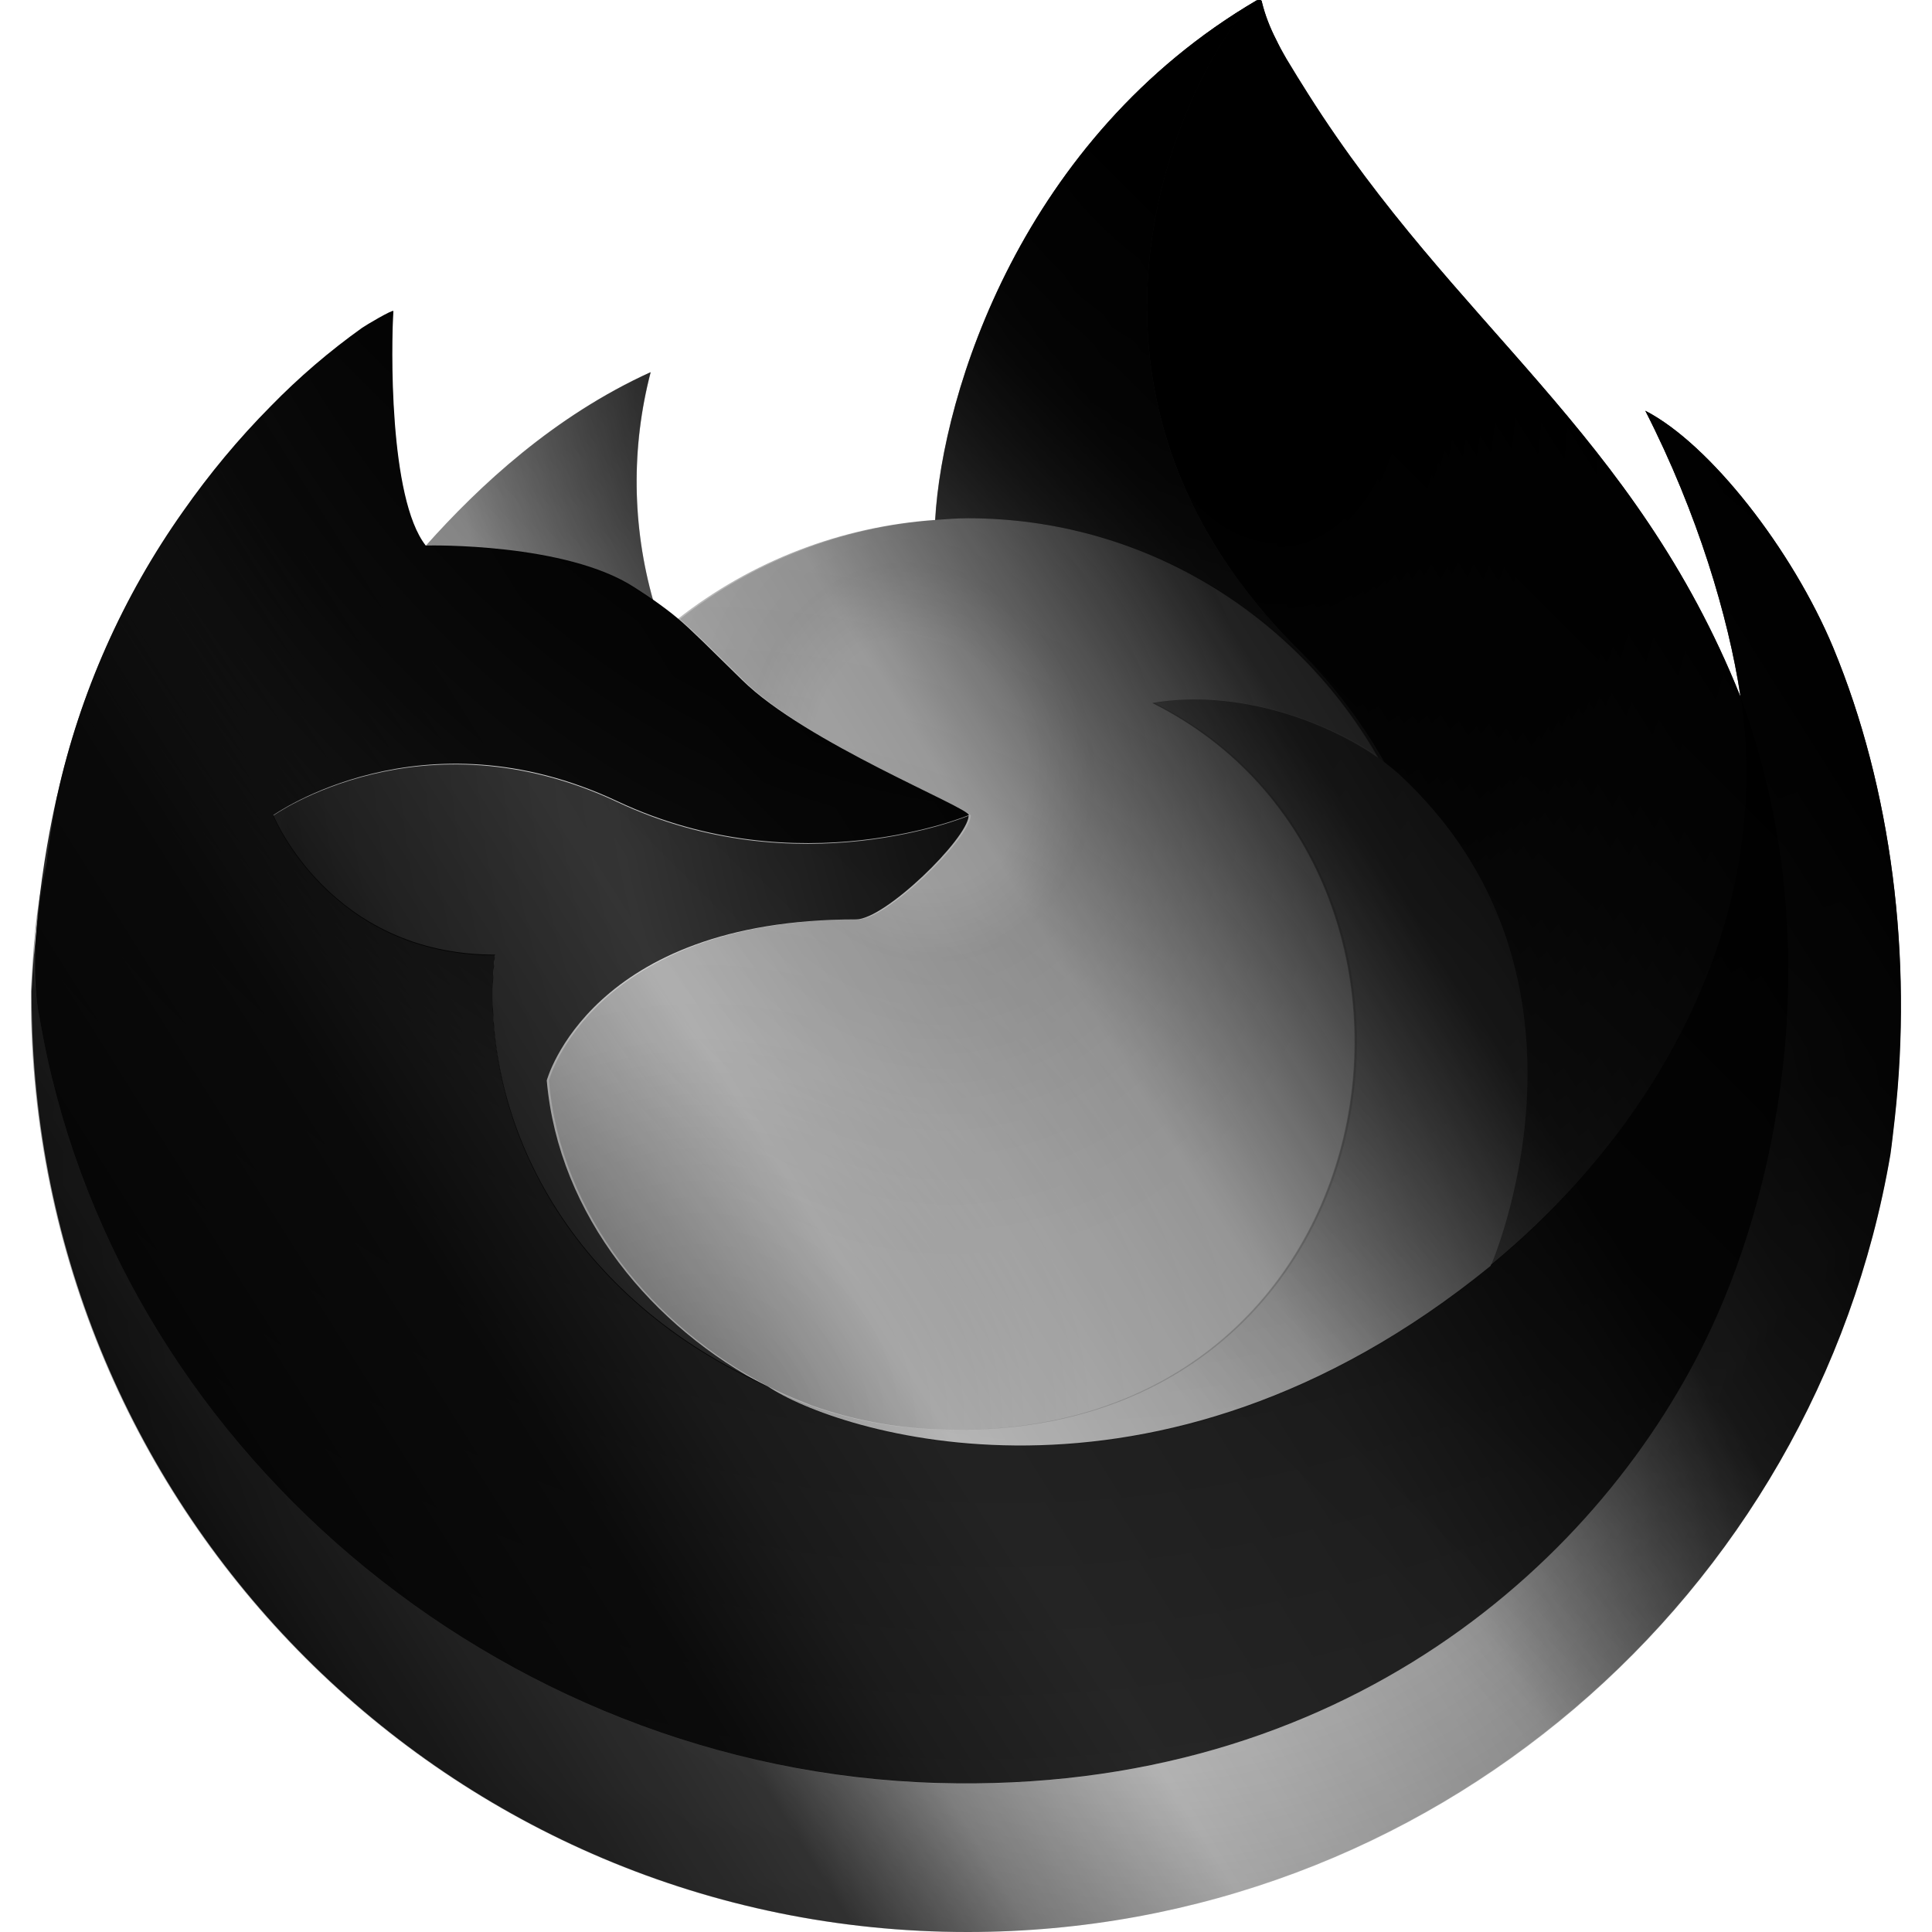
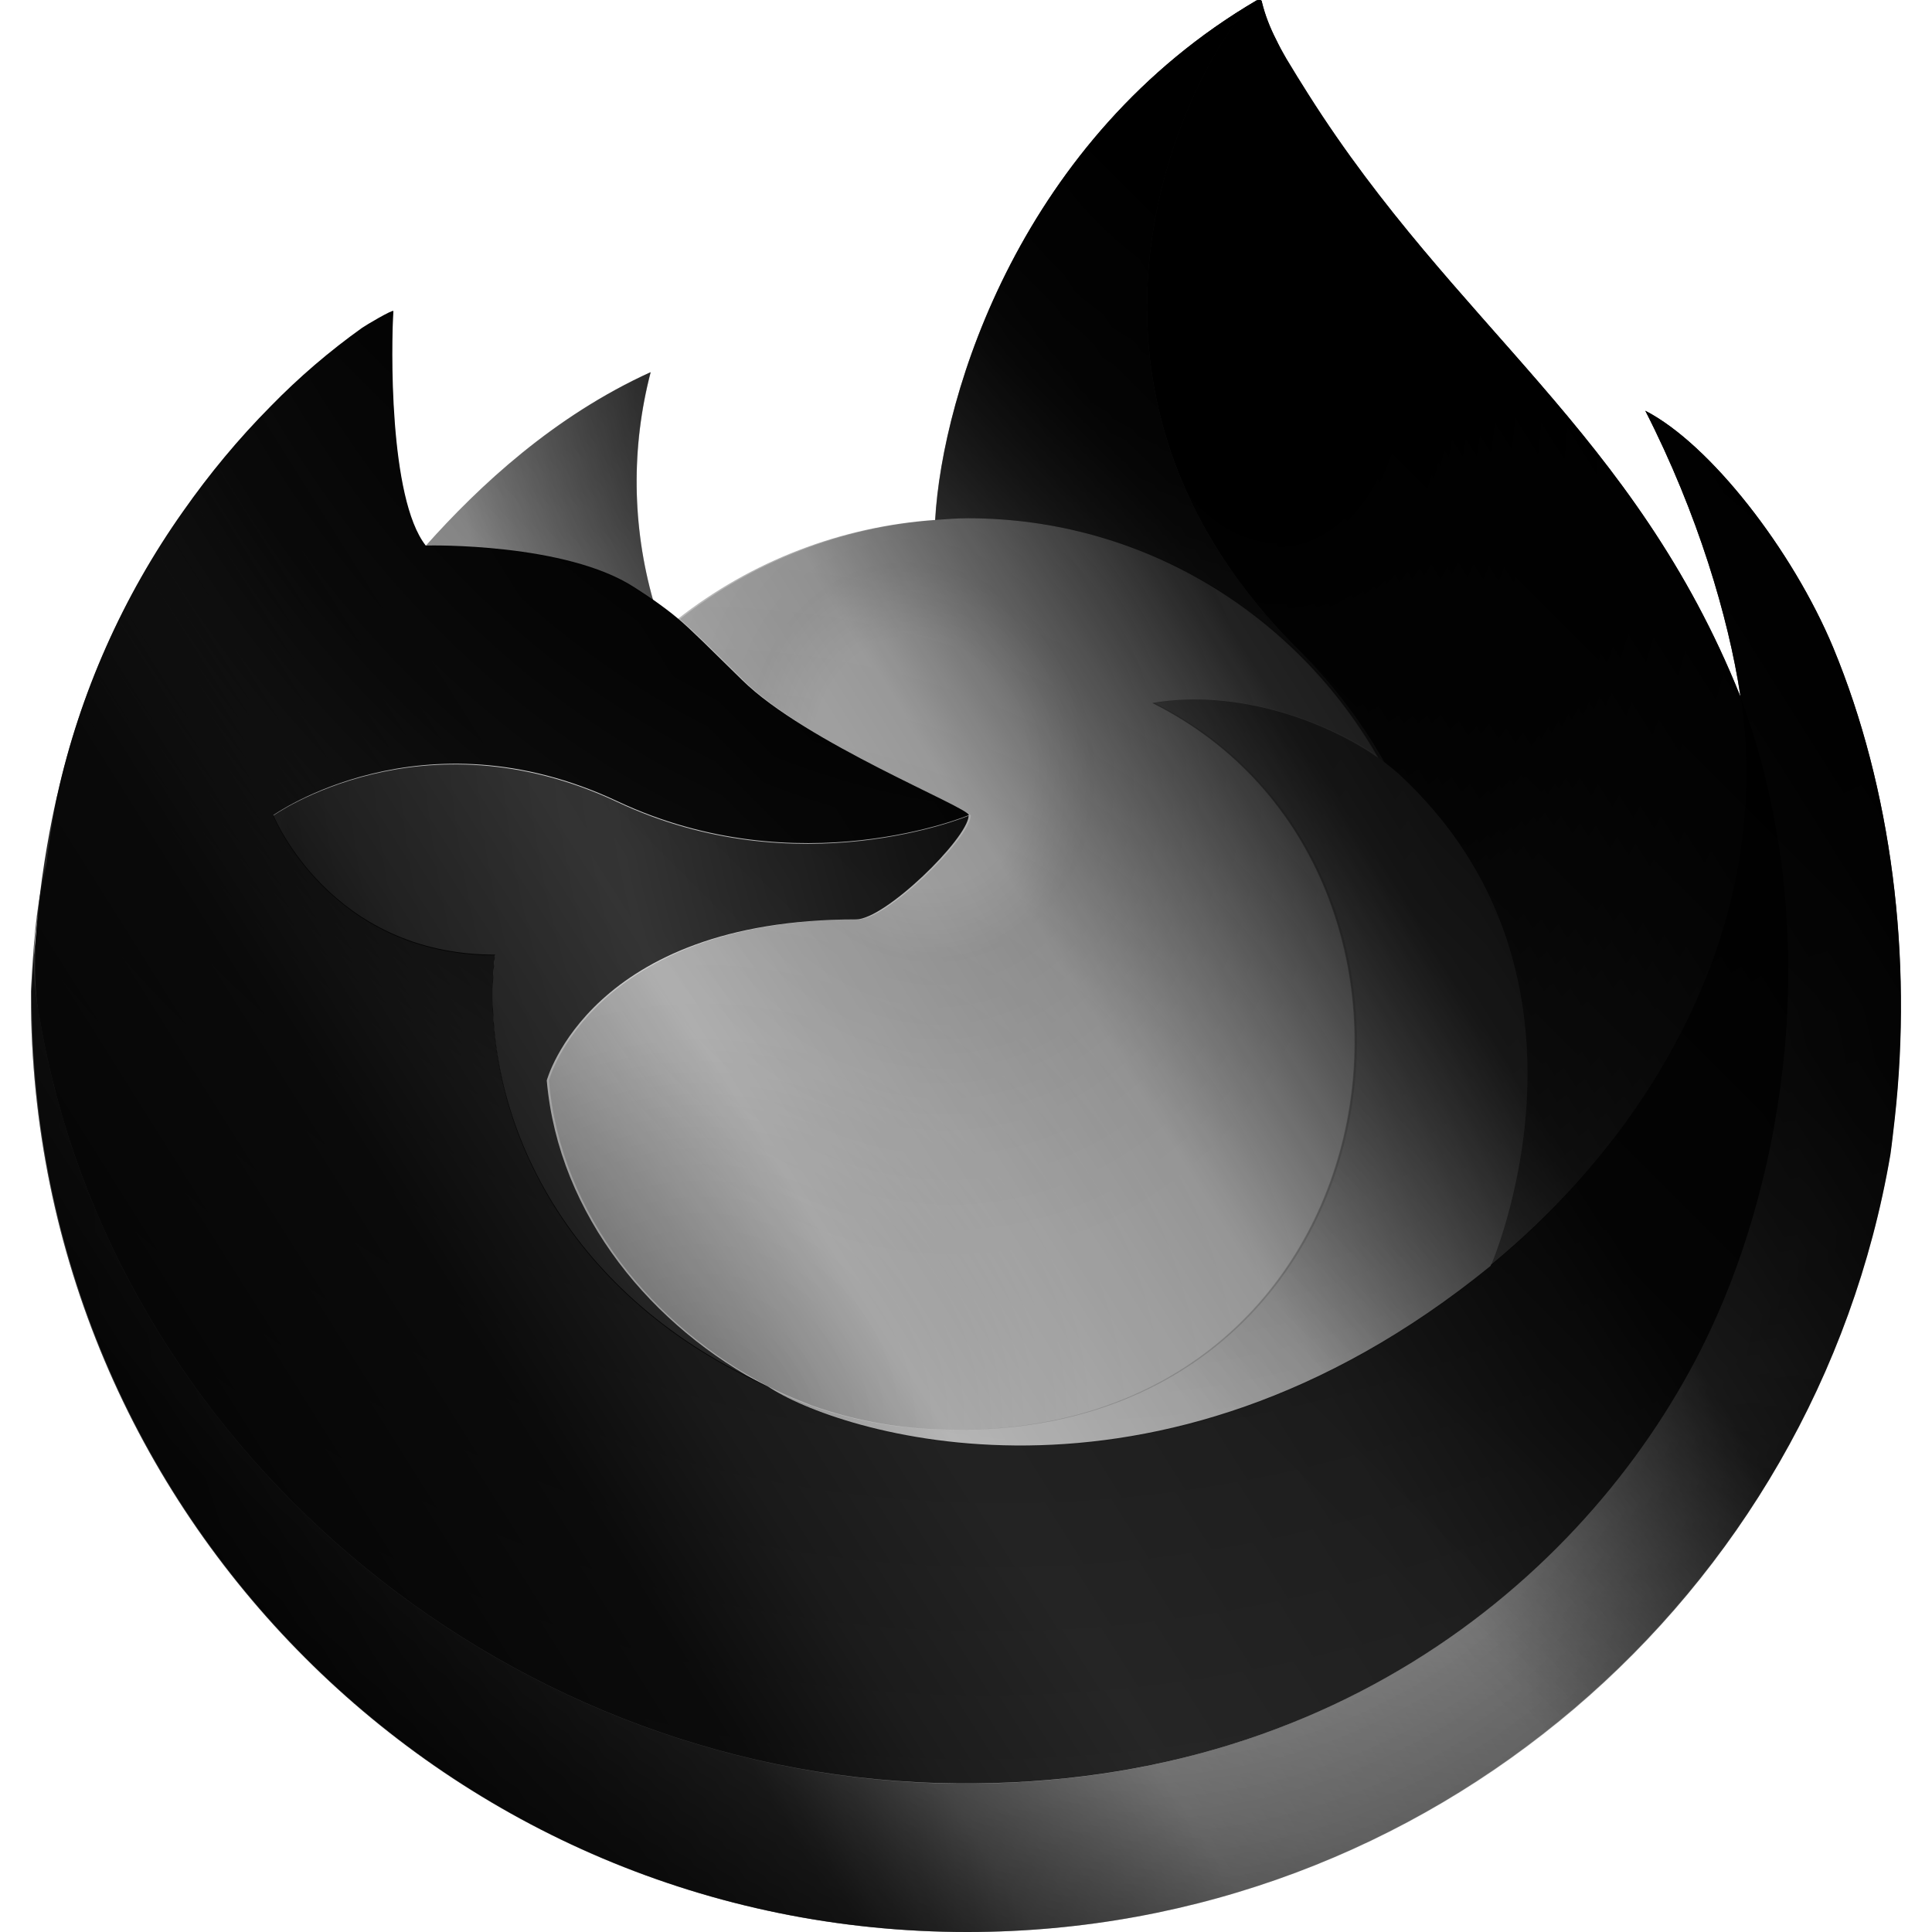
<svg xmlns="http://www.w3.org/2000/svg" viewBox="0 0 24 24">
  <g transform="scale(0.3)">
    <defs>
      <linearGradient id="a" x1="74.808" x2="7.74" y1="738.545" y2="780.792" gradientTransform="translate(0 -718)" gradientUnits="userSpaceOnUse">
        <stop offset="0" stop-color="currentColor" stop-opacity="1" />
        <stop offset=".13" stop-color="currentColor" stop-opacity=".95" />
        <stop offset=".29" stop-color="currentColor" stop-opacity=".85" />
        <stop offset=".46" stop-color="currentColor" stop-opacity=".32" />
        <stop offset=".64" stop-color="currentColor" stop-opacity=".18" />
        <stop offset=".74" stop-color="currentColor" stop-opacity=".4" />
        <stop offset=".82" stop-color="currentColor" stop-opacity=".75" />
        <stop offset="1" stop-color="currentColor" stop-opacity=".9" />
      </linearGradient>
      <radialGradient id="b" cx="-711.744" cy="-14.957" r="1.333" gradientTransform="matrix(-23.5301 55.8694 -59 -24.8486 -17564.713 39405.77)" gradientUnits="userSpaceOnUse">
        <stop offset="0" stop-color="currentColor" stop-opacity=".4" />
-         <stop offset=".65" stop-color="currentColor" stop-opacity=".1" />
+         <stop offset=".55" stop-color="currentColor" stop-opacity=".1" />
+         <stop offset=".8" stop-color="currentColor" stop-opacity=".45" />
+         <stop offset="1" stop-color="currentColor" stop-opacity=".85" />
      </radialGradient>
      <radialGradient id="c" cx="-705.934" cy="12.062" r="1.333" gradientTransform="translate(42793.129 -680.7689) scale(60.5531)" gradientUnits="userSpaceOnUse">
        <stop offset=".25" stop-color="currentColor" stop-opacity="0" />
        <stop offset=".42" stop-color="currentColor" stop-opacity=".18" />
        <stop offset=".73" stop-color="currentColor" stop-opacity=".55" />
        <stop offset=".94" stop-color="currentColor" stop-opacity=".8" />
      </radialGradient>
      <radialGradient id="d" cx="-701.254" cy="16.393" r="1.333" gradientTransform="translate(30752.75 -719.2598) scale(43.7736)" gradientUnits="userSpaceOnUse">
        <stop offset=".18" stop-color="currentColor" stop-opacity="1" />
        <stop offset=".33" stop-color="currentColor" stop-opacity=".85" />
        <stop offset=".37" stop-color="currentColor" stop-opacity=".8" />
        <stop offset=".41" stop-color="currentColor" stop-opacity=".7" />
        <stop offset=".48" stop-color="currentColor" stop-opacity=".55" />
        <stop offset=".56" stop-color="currentColor" stop-opacity=".42" />
        <stop offset=".63" stop-color="currentColor" stop-opacity=".35" />
        <stop offset=".69" stop-color="currentColor" stop-opacity=".3" />
        <stop offset=".74" stop-color="currentColor" stop-opacity=".28" />
      </radialGradient>
      <radialGradient id="e" cx="-692.835" cy="25.393" r="1.333" gradientTransform="translate(20022.398 -673.6136) scale(28.8575)" gradientUnits="userSpaceOnUse">
        <stop offset=".07" stop-color="currentColor" stop-opacity=".18" />
        <stop offset=".13" stop-color="currentColor" stop-opacity=".16" />
        <stop offset=".21" stop-color="currentColor" stop-opacity=".14" />
        <stop offset=".3" stop-color="currentColor" stop-opacity=".12" />
        <stop offset=".39" stop-color="currentColor" stop-opacity=".09" />
        <stop offset=".42" stop-color="currentColor" stop-opacity=".08" />
        <stop offset=".74" stop-color="currentColor" stop-opacity=".05" />
        <stop offset=".97" stop-color="currentColor" stop-opacity=".03" />
      </radialGradient>
      <radialGradient id="f" cx="-683.145" cy="48.979" r="1.333" gradientTransform="matrix(14.8399 -3.6717 4.3134 17.4334 9964.723 -3330.59)" gradientUnits="userSpaceOnUse">
        <stop offset=".22" stop-color="currentColor" stop-opacity=".08" />
        <stop offset=".34" stop-color="currentColor" stop-opacity=".14" />
        <stop offset=".44" stop-color="currentColor" stop-opacity=".13" />
        <stop offset=".57" stop-color="currentColor" stop-opacity=".11" />
        <stop offset=".64" stop-color="currentColor" stop-opacity=".1" />
        <stop offset=".86" stop-color="currentColor" stop-opacity=".08" />
      </radialGradient>
      <radialGradient id="g" cx="-682.791" cy="34.773" r="1.333" gradientTransform="translate(14209.358 -707.9966) scale(20.7439)" gradientUnits="userSpaceOnUse">
        <stop offset=".03" stop-color="currentColor" stop-opacity="1" />
        <stop offset=".62" stop-color="currentColor" stop-opacity=".8" />
        <stop offset=".72" stop-color="currentColor" stop-opacity=".65" />
        <stop offset=".93" stop-color="currentColor" stop-opacity=".4" />
        <stop offset="1" stop-color="currentColor" stop-opacity=".3" />
      </radialGradient>
      <radialGradient id="h" cx="-711.743" cy="-13.057" r="1.333" gradientTransform="matrix(-18.9321 82.9278 -65.0914 -14.8601 -14274.707 58808.965)" gradientUnits="userSpaceOnUse">
        <stop offset=".2" stop-color="currentColor" stop-opacity=".85" />
        <stop offset=".29" stop-color="currentColor" stop-opacity=".92" />
        <stop offset=".41" stop-color="currentColor" stop-opacity="1" />
        <stop offset=".54" stop-color="currentColor" stop-opacity=".95" />
        <stop offset=".64" stop-color="currentColor" stop-opacity=".85" />
        <stop offset=".94" stop-color="currentColor" stop-opacity=".8" />
      </radialGradient>
      <radialGradient id="i" cx="-705.744" cy="-15.307" r="1.333" gradientTransform="matrix(6.8048 64.4667 -42.375 4.4729 4206.154 45579.98)" gradientUnits="userSpaceOnUse">
        <stop offset=".09" stop-color="currentColor" stop-opacity="1" />
        <stop offset=".14" stop-color="currentColor" stop-opacity=".9" />
        <stop offset=".26" stop-color="currentColor" stop-opacity=".8" />
        <stop offset=".29" stop-color="currentColor" stop-opacity=".7" />
        <stop offset=".4" stop-color="currentColor" stop-opacity=".55" />
        <stop offset=".5" stop-color="currentColor" stop-opacity=".42" />
        <stop offset=".59" stop-color="currentColor" stop-opacity=".35" />
        <stop offset=".67" stop-color="currentColor" stop-opacity=".3" />
        <stop offset=".74" stop-color="currentColor" stop-opacity=".28" />
      </radialGradient>
      <radialGradient id="j" cx="-704.783" cy="13.103" r="1.333" gradientTransform="translate(38982.238 -700.314) scale(55.2472)" gradientUnits="userSpaceOnUse">
        <stop offset="0" stop-color="currentColor" stop-opacity=".25" />
        <stop offset=".12" stop-color="currentColor" stop-opacity=".22" />
        <stop offset=".25" stop-color="currentColor" stop-opacity=".18" />
        <stop offset=".34" stop-color="currentColor" stop-opacity=".18" />
        <stop offset=".78" stop-color="currentColor" stop-opacity=".05" />
      </radialGradient>
      <radialGradient id="k" cx="-705.819" cy="12.014" r="1.333" gradientTransform="translate(42655.824 -697.0847) scale(60.3433)" gradientUnits="userSpaceOnUse">
        <stop offset=".19" stop-color="currentColor" stop-opacity="1" />
        <stop offset=".49" stop-color="currentColor" stop-opacity=".75" />
        <stop offset=".66" stop-color="currentColor" stop-opacity=".8" />
        <stop offset=".7" stop-color="currentColor" stop-opacity=".65" />
        <stop offset=".79" stop-color="currentColor" stop-opacity=".5" />
        <stop offset=".91" stop-color="currentColor" stop-opacity=".3" />
      </radialGradient>
      <linearGradient id="l" x1="70.023" x2="15.276" y1="730.068" y2="784.815" gradientTransform="translate(0 -718)" gradientUnits="userSpaceOnUse">
        <stop offset="0" stop-color="currentColor" stop-opacity=".7" />
        <stop offset=".61" stop-color="currentColor" stop-opacity="0" />
      </linearGradient>
    </defs>
    <path fill="url(#a)" d="M75.91 26.82c-1.69-4.05-5.1-8.43-7.78-9.81 2.18 4.27 3.44 8.56 3.93 11.76v.06C67.68 17.91 60.24 13.51 54.17 3.92c-.31-.49-.61-.97-.92-1.49-.17-.29-.3-.55-.42-.8-.25-.49-.45-1-.58-1.53 0-.03-.01-.05-.02-.07-.02-.02-.04-.03-.06-.03-.02-.01-.05-.01-.07 0l-.02.01c-.01 0-.02.01-.03.01l.01-.02c-9.74 5.7-13.04 16.25-13.34 21.53-3.89.27-7.61 1.7-10.67 4.11-.32-.27-.66-.52-1-.76-.88-3.09-.92-6.36-.11-9.47-3.98 1.81-7.08 4.68-9.33 7.21h.01c-1.54-1.95-1.43-8.37-1.34-9.71-.02-.08-1.15.59-1.29.69-1.36.97-2.62 2.05-3.79 3.25-1.33 1.34-2.54 2.8-3.62 4.34-2.5 3.53-4.27 7.52-5.21 11.74-.02.08-.03.17-.05.26-.07.34-.34 2.05-.38 2.42v.08c-.34 1.76-.55 3.55-.63 5.35v.2C1.31 62.65 18.66 80 40.07 80c19.17 0 35.09-13.92 38.21-32.2.07-.49.12-.99.18-1.49.74-6.66-.13-13.65-2.55-19.49zM31.23 57.16c.18.09.35.18.54.26l.03.02c-.19-.09-.38-.19-.57-.28zm40.84-28.31v-.04.04z" />
    <path fill="url(#b)" d="M75.91 26.82c-1.69-4.05-5.1-8.43-7.78-9.81 2.18 4.27 3.44 8.56 3.93 11.76v.08c3.66 9.91 1.66 20-1.21 26.16-4.44 9.53-15.2 19.3-32.02 18.83-18.18-.52-34.2-14.01-37.19-31.69-.55-2.79 0-4.2.27-6.46-.33 1.74-.46 2.25-.63 5.35v.2C1.28 62.65 18.63 80 40.04 80c19.17 0 35.09-13.92 38.21-32.2.07-.5.12-.99.18-1.49.77-6.66-.1-13.65-2.52-19.49z" />
    <path fill="url(#c)" d="M75.91 26.82c-1.69-4.05-5.1-8.43-7.78-9.81 2.18 4.27 3.44 8.56 3.93 11.76v.08c3.66 9.91 1.66 20-1.21 26.16-4.44 9.53-15.2 19.3-32.02 18.83-18.18-.52-34.2-14.01-37.19-31.69-.55-2.79 0-4.2.27-6.46-.33 1.74-.46 2.25-.63 5.35v.2C1.28 62.65 18.63 80 40.04 80c19.17 0 35.09-13.92 38.21-32.2.07-.5.12-.99.18-1.49.77-6.66-.1-13.65-2.52-19.49z" />
    <path fill="url(#d)" d="m57.08 31.38.24.18c-.97-1.73-2.18-3.31-3.6-4.7C41.67 14.81 50.56.73 52.06.02l.01-.02c-9.74 5.7-13.04 16.25-13.34 21.53.45-.03.9-.07 1.36-.07 7.27 0 13.6 3.99 16.99 9.92z" />
    <path fill="url(#e)" d="M40.2 33.78c-.06.96-3.47 4.29-4.66 4.29-11.02 0-12.81 6.67-12.81 6.67.49 5.62 4.4 10.24 9.13 12.69.22.11.43.21.65.31.38.17.76.32 1.14.47 1.62.57 3.32.9 5.04.97 19.32.91 23.06-23.1 9.12-30.07 3.57-.62 7.28.82 9.35 2.27-3.39-5.92-9.72-9.92-16.98-9.92-.46 0-.92.04-1.36.07-3.89.27-7.61 1.7-10.67 4.11.59.5 1.26 1.17 2.66 2.55 2.62 2.59 9.37 5.27 9.39 5.59z" />
    <path fill="url(#f)" d="M40.2 33.78c-.06.96-3.47 4.29-4.66 4.29-11.02 0-12.81 6.67-12.81 6.67.49 5.62 4.4 10.24 9.13 12.69.22.11.43.21.65.31.38.17.76.32 1.14.47 1.62.57 3.32.9 5.04.97 19.32.91 23.06-23.1 9.12-30.07 3.57-.62 7.28.82 9.35 2.27-3.39-5.92-9.72-9.92-16.98-9.92-.46 0-.92.04-1.36.07-3.89.27-7.61 1.7-10.67 4.11.59.5 1.26 1.17 2.66 2.55 2.62 2.59 9.37 5.27 9.39 5.59z" />
    <path fill="url(#g)" d="M26.25 24.35c.31.2.57.37.8.53-.88-3.09-.92-6.36-.11-9.47-3.98 1.81-7.08 4.68-9.33 7.21.19 0 5.82-.11 8.64 1.73z" />
    <path fill="url(#h)" d="M1.64 42.15c2.99 17.67 19.01 31.17 37.2 31.68 16.83.48 27.59-9.29 32.02-18.83 2.87-6.16 4.86-16.24 1.21-26.16v-.08.06c1.37 8.98-3.19 17.67-10.33 23.55l-.02.05C47.81 63.75 34.5 59.25 31.8 57.41c-.18-.09-.37-.18-.56-.28-8.11-3.88-11.46-11.27-10.74-17.6-6.85 0-9.18-5.78-9.18-5.78s6.15-4.38 14.25-.57c7.51 3.53 14.55.57 14.55.57-.01-.32-6.76-3-9.39-5.59-1.41-1.38-2.07-2.05-2.66-2.55-.32-.27-.66-.52-1-.76-.23-.16-.49-.33-.8-.53-2.83-1.84-8.45-1.74-8.63-1.73h-.01c-1.54-1.95-1.43-8.37-1.34-9.71-.02-.08-1.15.59-1.29.69-1.36.97-2.62 2.05-3.79 3.25-1.33 1.34-2.54 2.8-3.62 4.34-2.5 3.53-4.27 7.52-5.21 11.74-.05.11-1.42 6.13-.74 9.25z" />
    <path fill="url(#i)" d="M53.72 26.86c1.41 1.39 2.62 2.97 3.6 4.7.21.16.41.32.58.47 8.79 8.1 4.18 19.55 3.84 20.37 7.14-5.89 11.71-14.58 10.33-23.55-4.38-10.94-11.81-15.34-17.88-24.93-.31-.49-.61-.97-.92-1.49-.17-.29-.31-.55-.43-.8-.25-.49-.45-1-.58-1.53 0-.03-.01-.05-.02-.07-.02-.02-.04-.03-.06-.03-.02-.01-.05-.01-.07 0l-.02.01c-.01 0-.02.01-.03.01-1.5.71-10.39 14.79 1.66 26.84z" />
    <path fill="url(#j)" d="M57.9 32.03c-.17-.15-.37-.31-.58-.47l-.24-.18c-2.07-1.45-5.77-2.89-9.35-2.27 13.94 6.97 10.2 30.97-9.12 30.07-1.72-.07-3.42-.4-5.04-.97-.38-.14-.76-.3-1.14-.47-.22-.1-.44-.2-.65-.31l.03.02c2.7 1.84 16.01 6.33 29.92-4.99l.02-.05c.33-.83 4.93-12.28-3.85-20.38z" />
    <path fill="url(#k)" d="M22.64 44.74s1.79-6.67 12.81-6.67c1.19 0 4.6-3.32 4.66-4.29 0 0-7.05 2.96-14.55-.57-8.1-3.81-14.25.57-14.25.57s2.34 5.78 9.18 5.78c-.72 6.34 2.63 13.72 10.74 17.6.18.09.35.18.54.26-4.73-2.44-8.64-7.07-9.13-12.68z" />
    <path fill="url(#l)" d="M75.91 26.82c-1.69-4.05-5.1-8.43-7.78-9.81 2.18 4.27 3.44 8.56 3.93 11.76v.06C67.68 17.91 60.24 13.51 54.17 3.92c-.31-.49-.61-.97-.92-1.49-.17-.29-.3-.55-.42-.8-.25-.49-.45-1-.58-1.53 0-.03-.01-.05-.02-.07-.02-.02-.04-.03-.06-.03-.02-.01-.05-.01-.07 0l-.02.01c-.01 0-.02.01-.03.01l.01-.02c-9.74 5.7-13.04 16.25-13.34 21.53.45-.03.9-.07 1.36-.07 7.27 0 13.6 4 16.98 9.92-2.07-1.45-5.77-2.89-9.35-2.27 13.94 6.97 10.2 30.97-9.12 30.07-1.72-.07-3.42-.4-5.04-.97-.38-.14-.76-.3-1.14-.47-.22-.1-.44-.2-.65-.31l.03.02c-.18-.09-.37-.18-.56-.28.18.09.35.18.54.26-4.73-2.45-8.65-7.07-9.13-12.68 0 0 1.79-6.67 12.81-6.67 1.19 0 4.6-3.32 4.66-4.29-.01-.32-6.76-3-9.39-5.59-1.41-1.38-2.07-2.05-2.66-2.55-.32-.27-.66-.52-1-.76-.88-3.09-.92-6.36-.11-9.47-3.98 1.81-7.08 4.68-9.33 7.21-1.54-1.95-1.43-8.37-1.34-9.71-.02-.08-1.15.59-1.29.69-1.36.97-2.62 2.05-3.79 3.25-1.33 1.34-2.54 2.8-3.62 4.34-2.5 3.53-4.27 7.52-5.21 11.74-.02.08-.03.17-.05.26-.07.34-.4 2.07-.45 2.44-.3 1.79-.49 3.6-.57 5.41v.2c0 21.41 17.35 38.76 38.76 38.76 19.17 0 35.09-13.92 38.21-32.2.07-.49.12-.99.18-1.49.75-6.67-.12-13.66-2.54-19.5zm-3.84 1.99v.04-.04z" />
  </g>
</svg>
